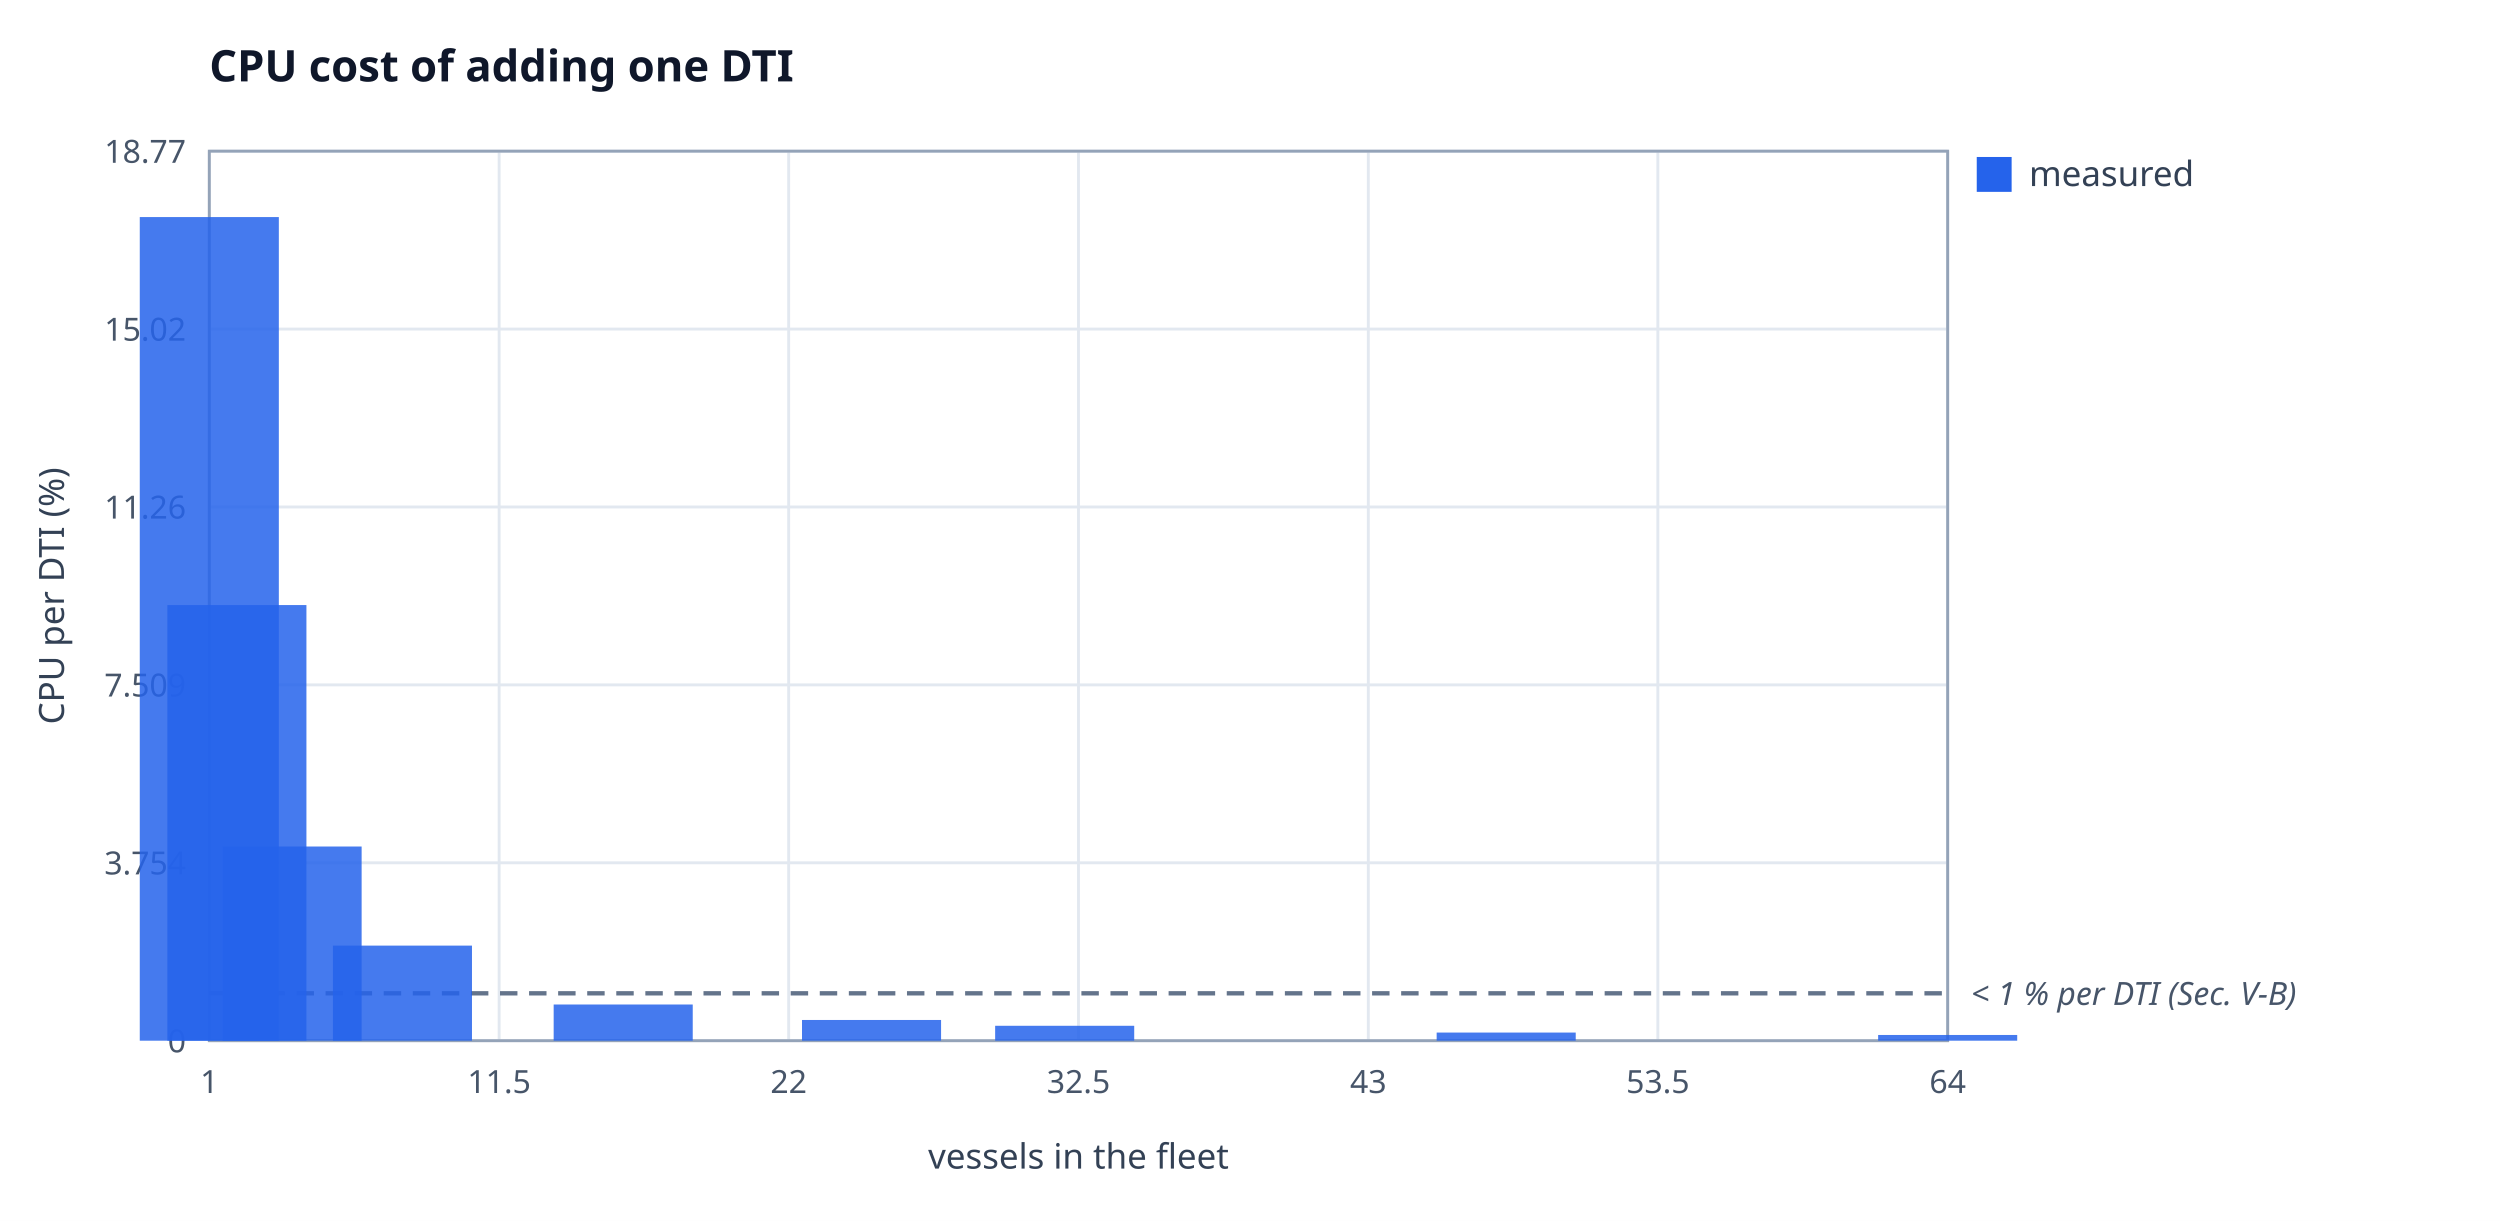
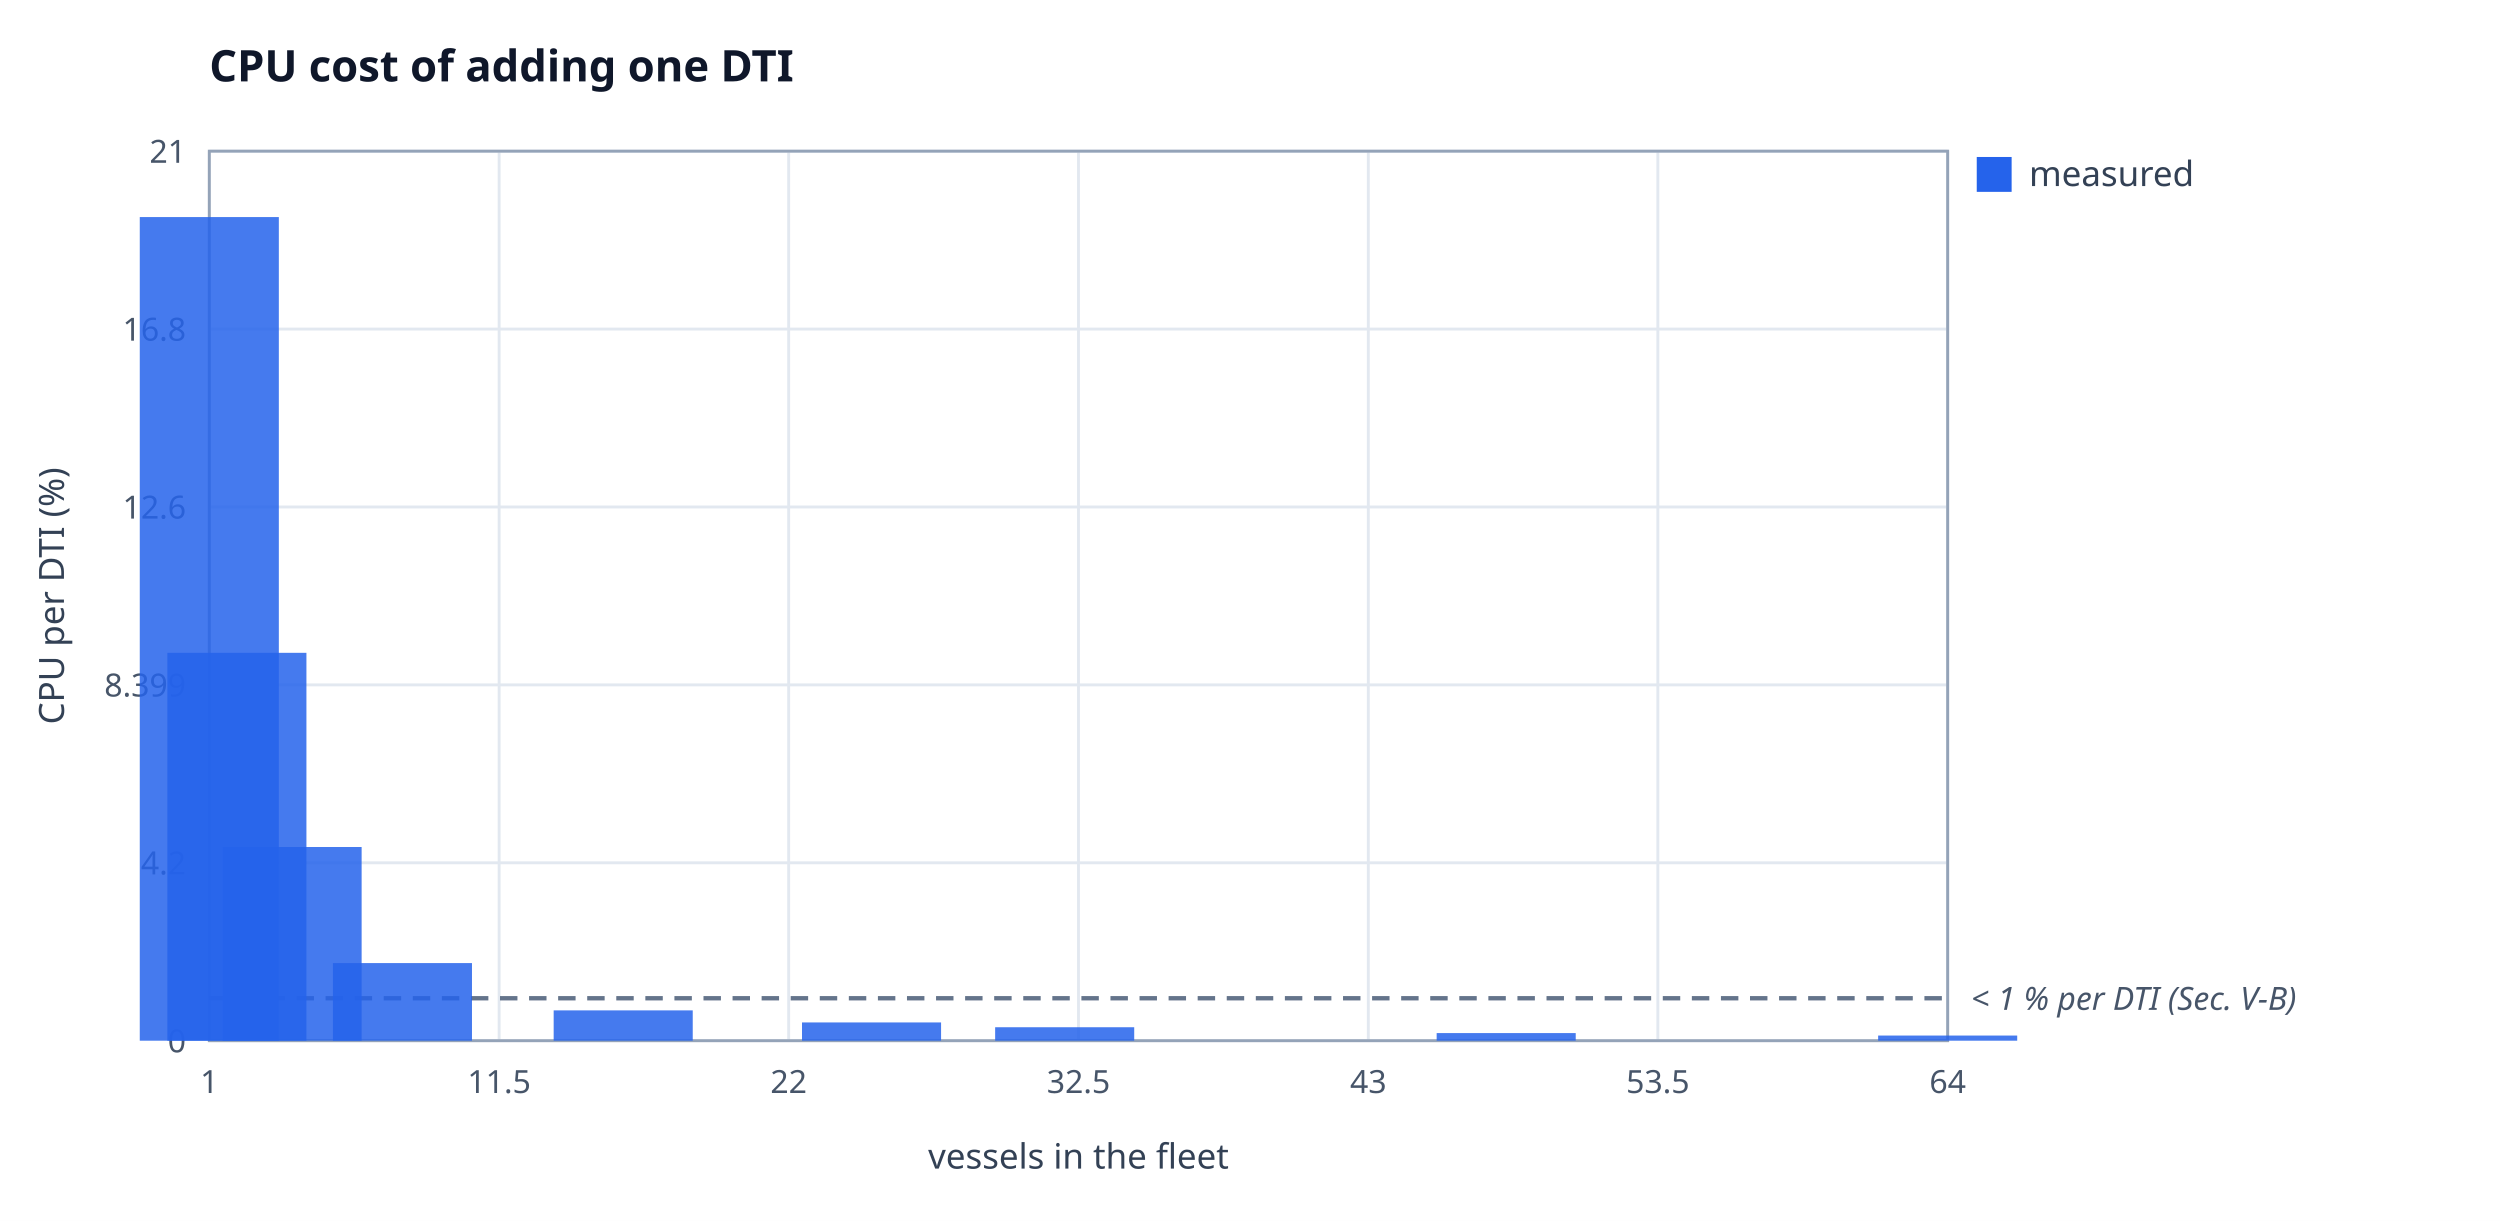
<svg xmlns="http://www.w3.org/2000/svg" viewBox="0 0 860 420" width="860" height="420" role="img" aria-label="CPU cost of adding one DTI">
  <style>
  .bg{fill:#ffffff}
  .frame{stroke:#94a3b8;stroke-width:1;fill:none}
  .grid{stroke:#e2e8f0;stroke-width:1}
  .tick{fill:#475569;font:11px sans-serif}
  .axis{fill:#334155;font:12px sans-serif}
  .title{fill:#0f172a;font:bold 15px sans-serif}
  .rule{stroke:#64748b;stroke-width:1.5;stroke-dasharray:6 4}
  .rulelab{fill:#475569;font:italic 11px sans-serif}
  .legend{fill:#334155;font:12px sans-serif}
  @media (prefers-color-scheme: dark){
    .bg{fill:#0b1120}
    .frame{stroke:#475569}
    .grid{stroke:#1e293b}
    .tick{fill:#94a3b8}
    .axis{fill:#cbd5e1}
    .title{fill:#f1f5f9}
    .rule{stroke:#94a3b8}
    .rulelab{fill:#94a3b8}
    .legend{fill:#cbd5e1}
  }
</style>
  <rect class="bg" x="0" y="0" width="860" height="420" />
  <text class="title" x="72.0" y="28">CPU cost of adding one DTI</text>
  <line class="grid" x1="72.0" y1="358.0" x2="670.0" y2="358.0" />
  <text class="tick" x="64.0" y="362.0" text-anchor="end">0</text>
  <line class="grid" x1="72.0" y1="296.8" x2="670.0" y2="296.8" />
-   <text class="tick" x="64.0" y="300.8" text-anchor="end">3.754</text>
+   <text class="tick" x="64.0" y="300.8" text-anchor="end">4.2</text>
  <line class="grid" x1="72.0" y1="235.6" x2="670.0" y2="235.6" />
-   <text class="tick" x="64.0" y="239.6" text-anchor="end">7.509</text>
+   <text class="tick" x="64.0" y="239.6" text-anchor="end">8.399</text>
  <line class="grid" x1="72.0" y1="174.4" x2="670.0" y2="174.4" />
-   <text class="tick" x="64.0" y="178.4" text-anchor="end">11.26</text>
+   <text class="tick" x="64.0" y="178.4" text-anchor="end">12.6</text>
  <line class="grid" x1="72.0" y1="113.2" x2="670.0" y2="113.2" />
-   <text class="tick" x="64.0" y="117.2" text-anchor="end">15.02</text>
+   <text class="tick" x="64.0" y="117.2" text-anchor="end">16.8</text>
  <line class="grid" x1="72.0" y1="52.0" x2="670.0" y2="52.0" />
-   <text class="tick" x="64.0" y="56.0" text-anchor="end">18.77</text>
+   <text class="tick" x="64.0" y="56.0" text-anchor="end">21</text>
  <line class="grid" x1="72.0" y1="52.0" x2="72.0" y2="358.0" />
  <text class="tick" x="72.0" y="376.0" text-anchor="middle">1</text>
  <line class="grid" x1="171.7" y1="52.0" x2="171.7" y2="358.0" />
  <text class="tick" x="171.7" y="376.0" text-anchor="middle">11.5</text>
  <line class="grid" x1="271.3" y1="52.0" x2="271.3" y2="358.0" />
  <text class="tick" x="271.3" y="376.0" text-anchor="middle">22</text>
  <line class="grid" x1="371.0" y1="52.0" x2="371.0" y2="358.0" />
  <text class="tick" x="371.0" y="376.0" text-anchor="middle">32.5</text>
  <line class="grid" x1="470.7" y1="52.0" x2="470.7" y2="358.0" />
  <text class="tick" x="470.7" y="376.0" text-anchor="middle">43</text>
  <line class="grid" x1="570.3" y1="52.0" x2="570.3" y2="358.0" />
  <text class="tick" x="570.3" y="376.0" text-anchor="middle">53.5</text>
  <line class="grid" x1="670.0" y1="52.0" x2="670.0" y2="358.0" />
  <text class="tick" x="670.0" y="376.0" text-anchor="middle">64</text>
  <rect class="frame" x="72.0" y="52.0" width="598.0" height="306.0" />
  <text class="axis" x="371.0" y="402.0" text-anchor="middle">vessels in the fleet</text>
  <text class="axis" x="22.0" y="205.0" text-anchor="middle" transform="rotate(-90 22.0 205.0)">CPU per DTI (%)</text>
-   <line class="rule" x1="72.0" y1="341.7" x2="670.0" y2="341.7" />
-   <text class="rulelab" x="678.0" y="345.7">&lt; 1 % per DTI (Sec. V-B)</text>
+   <line class="rule" x1="72.0" y1="343.4" x2="670.0" y2="343.4" />
+   <text class="rulelab" x="678.0" y="347.4">&lt; 1 % per DTI (Sec. V-B)</text>
  <rect x="48.08" y="74.67" width="47.84" height="283.33" fill="#2563eb" fill-opacity="0.85" />
-   <rect x="57.57" y="208.14" width="47.84" height="149.86" fill="#2563eb" fill-opacity="0.85" />
-   <rect x="76.56" y="291.20" width="47.84" height="66.80" fill="#2563eb" fill-opacity="0.85" />
-   <rect x="114.52" y="325.29" width="47.84" height="32.71" fill="#2563eb" fill-opacity="0.85" />
-   <rect x="190.46" y="345.55" width="47.84" height="12.45" fill="#2563eb" fill-opacity="0.85" />
-   <rect x="275.89" y="350.87" width="47.84" height="7.13" fill="#2563eb" fill-opacity="0.85" />
-   <rect x="342.33" y="352.87" width="47.84" height="5.13" fill="#2563eb" fill-opacity="0.85" />
-   <rect x="494.21" y="355.20" width="47.84" height="2.80" fill="#2563eb" fill-opacity="0.85" />
-   <rect x="646.08" y="356.03" width="47.84" height="1.97" fill="#2563eb" fill-opacity="0.85" />
+   <rect x="57.57" y="224.57" width="47.84" height="133.43" fill="#2563eb" fill-opacity="0.85" />
+   <rect x="76.56" y="291.37" width="47.84" height="66.63" fill="#2563eb" fill-opacity="0.85" />
+   <rect x="114.52" y="331.30" width="47.84" height="26.70" fill="#2563eb" fill-opacity="0.85" />
+   <rect x="190.46" y="347.57" width="47.84" height="10.43" fill="#2563eb" fill-opacity="0.85" />
+   <rect x="275.89" y="351.72" width="47.84" height="6.28" fill="#2563eb" fill-opacity="0.85" />
+   <rect x="342.33" y="353.37" width="47.84" height="4.63" fill="#2563eb" fill-opacity="0.85" />
+   <rect x="494.21" y="355.38" width="47.84" height="2.62" fill="#2563eb" fill-opacity="0.85" />
+   <rect x="646.08" y="356.23" width="47.84" height="1.77" fill="#2563eb" fill-opacity="0.85" />
  <rect x="680.0" y="54.0" width="12" height="12" fill="#2563eb" />
  <text class="legend" x="698.0" y="64.0">measured</text>
</svg>
